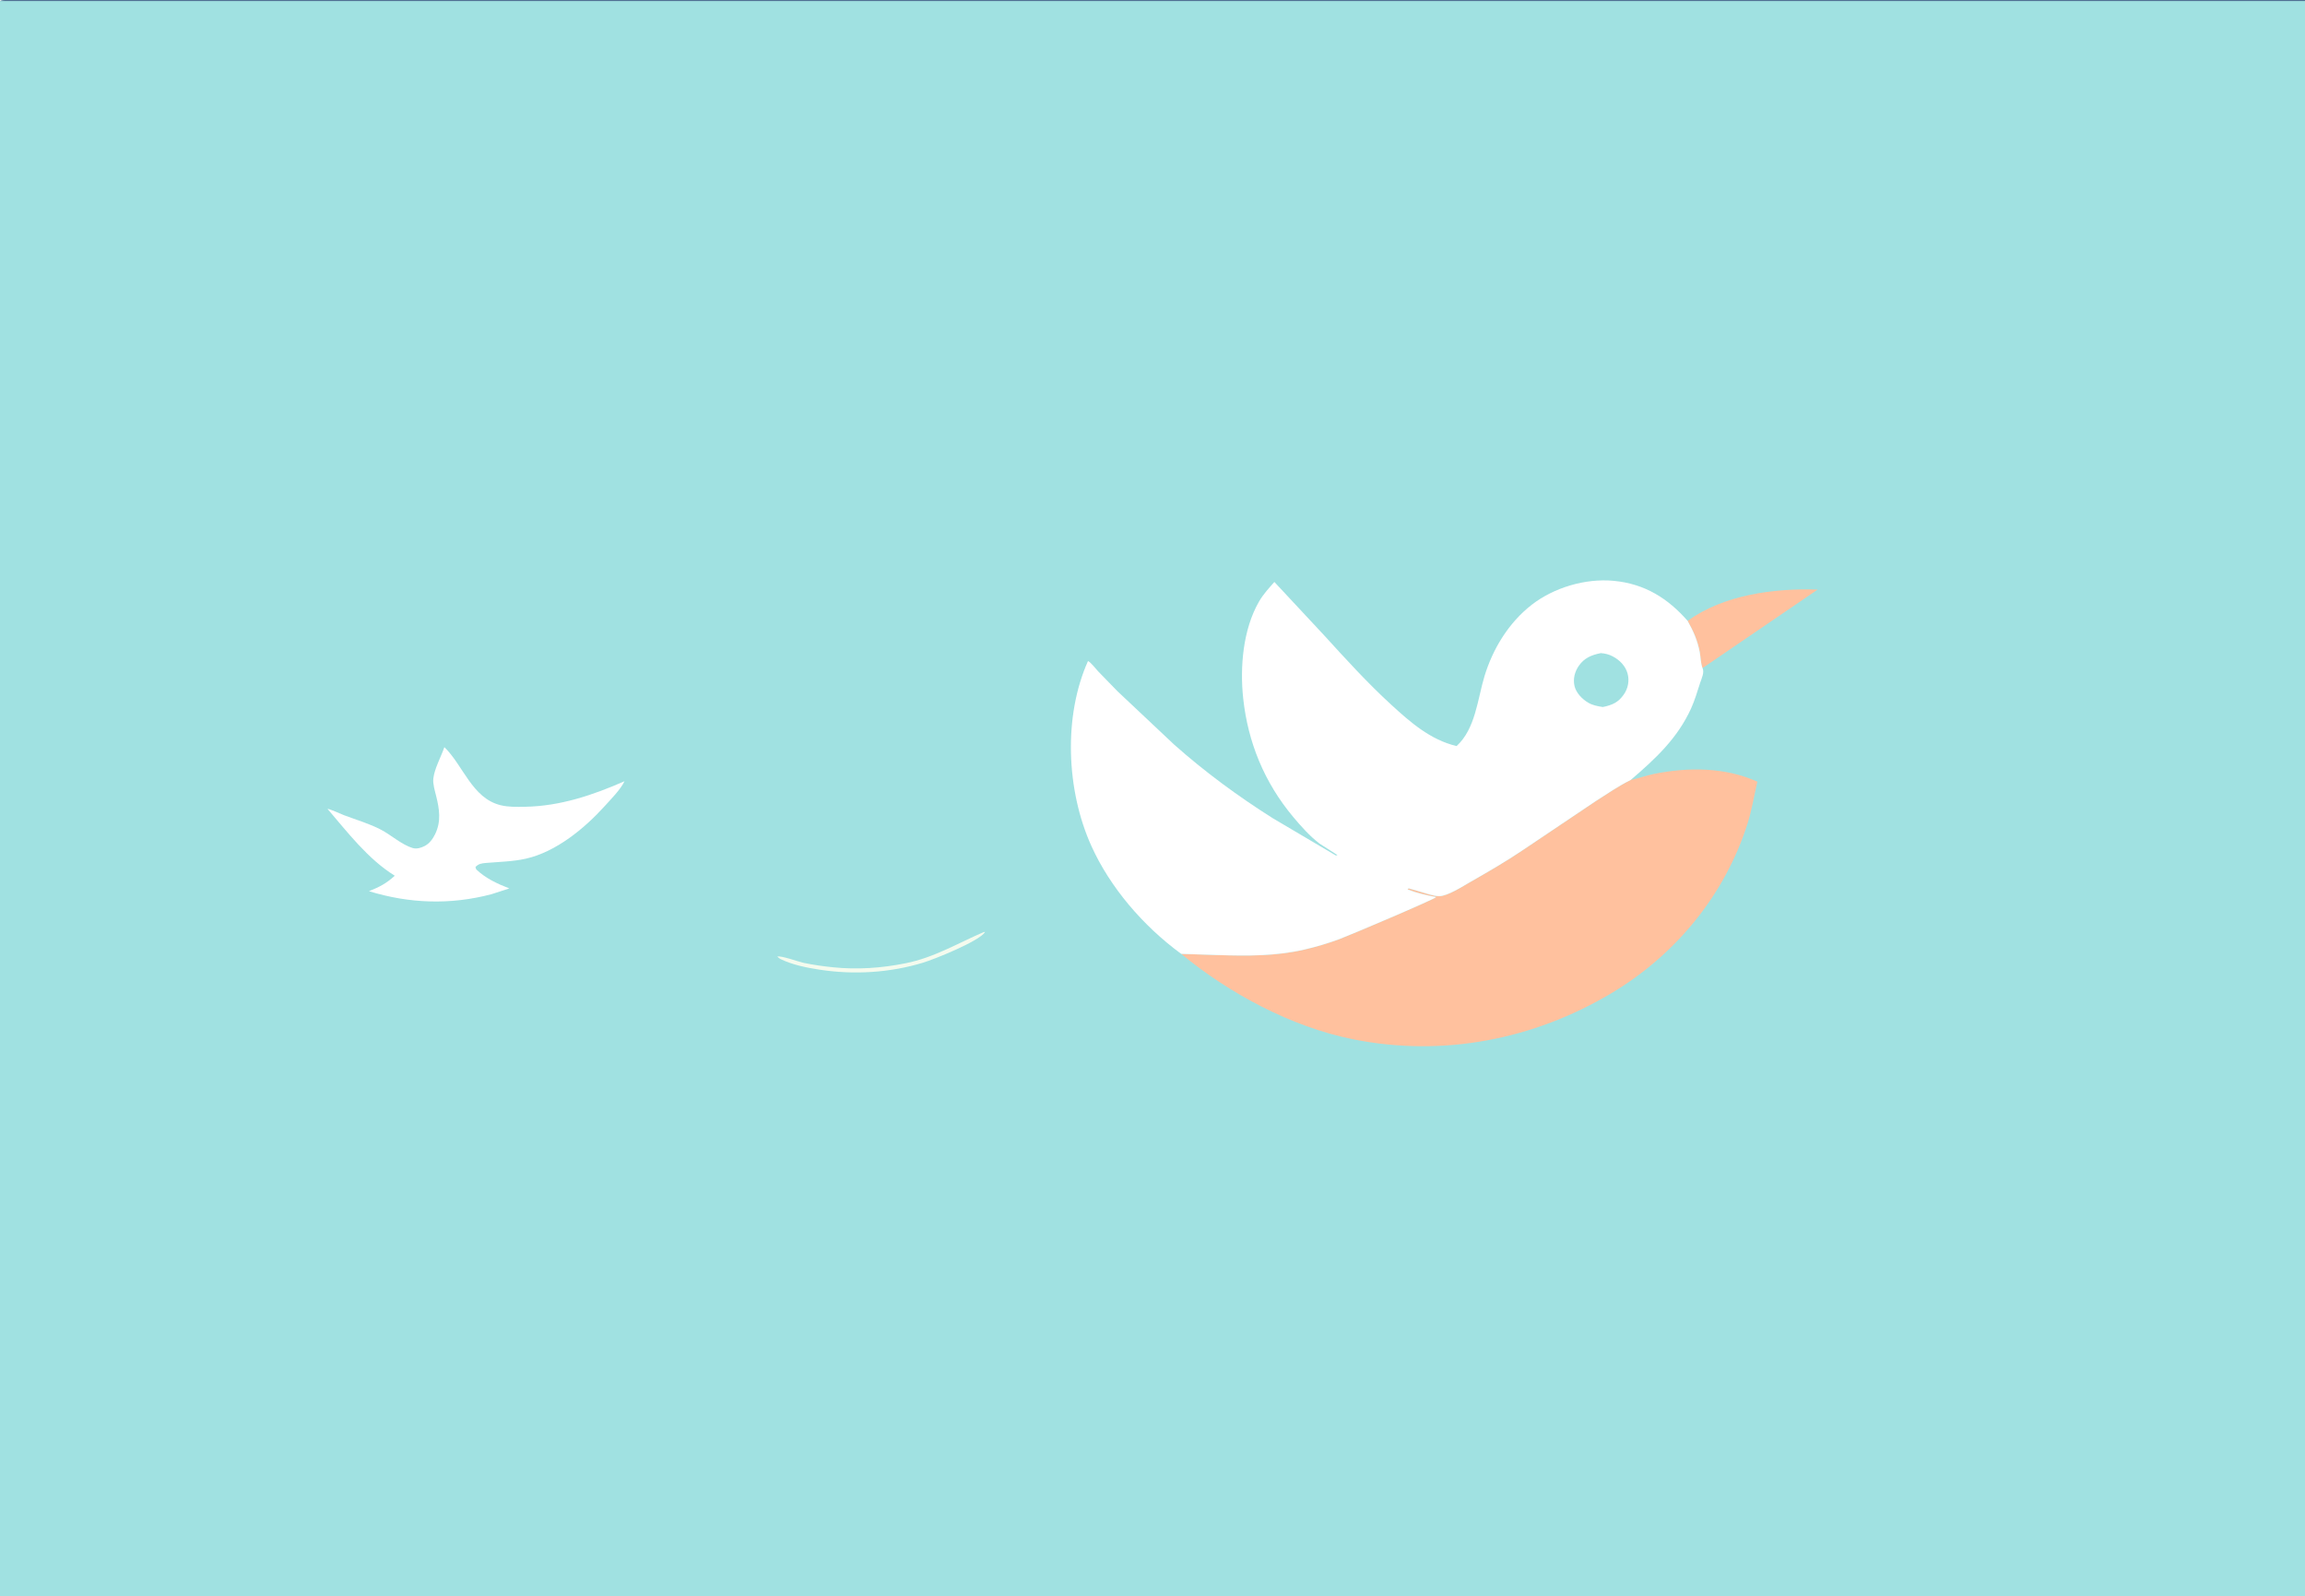
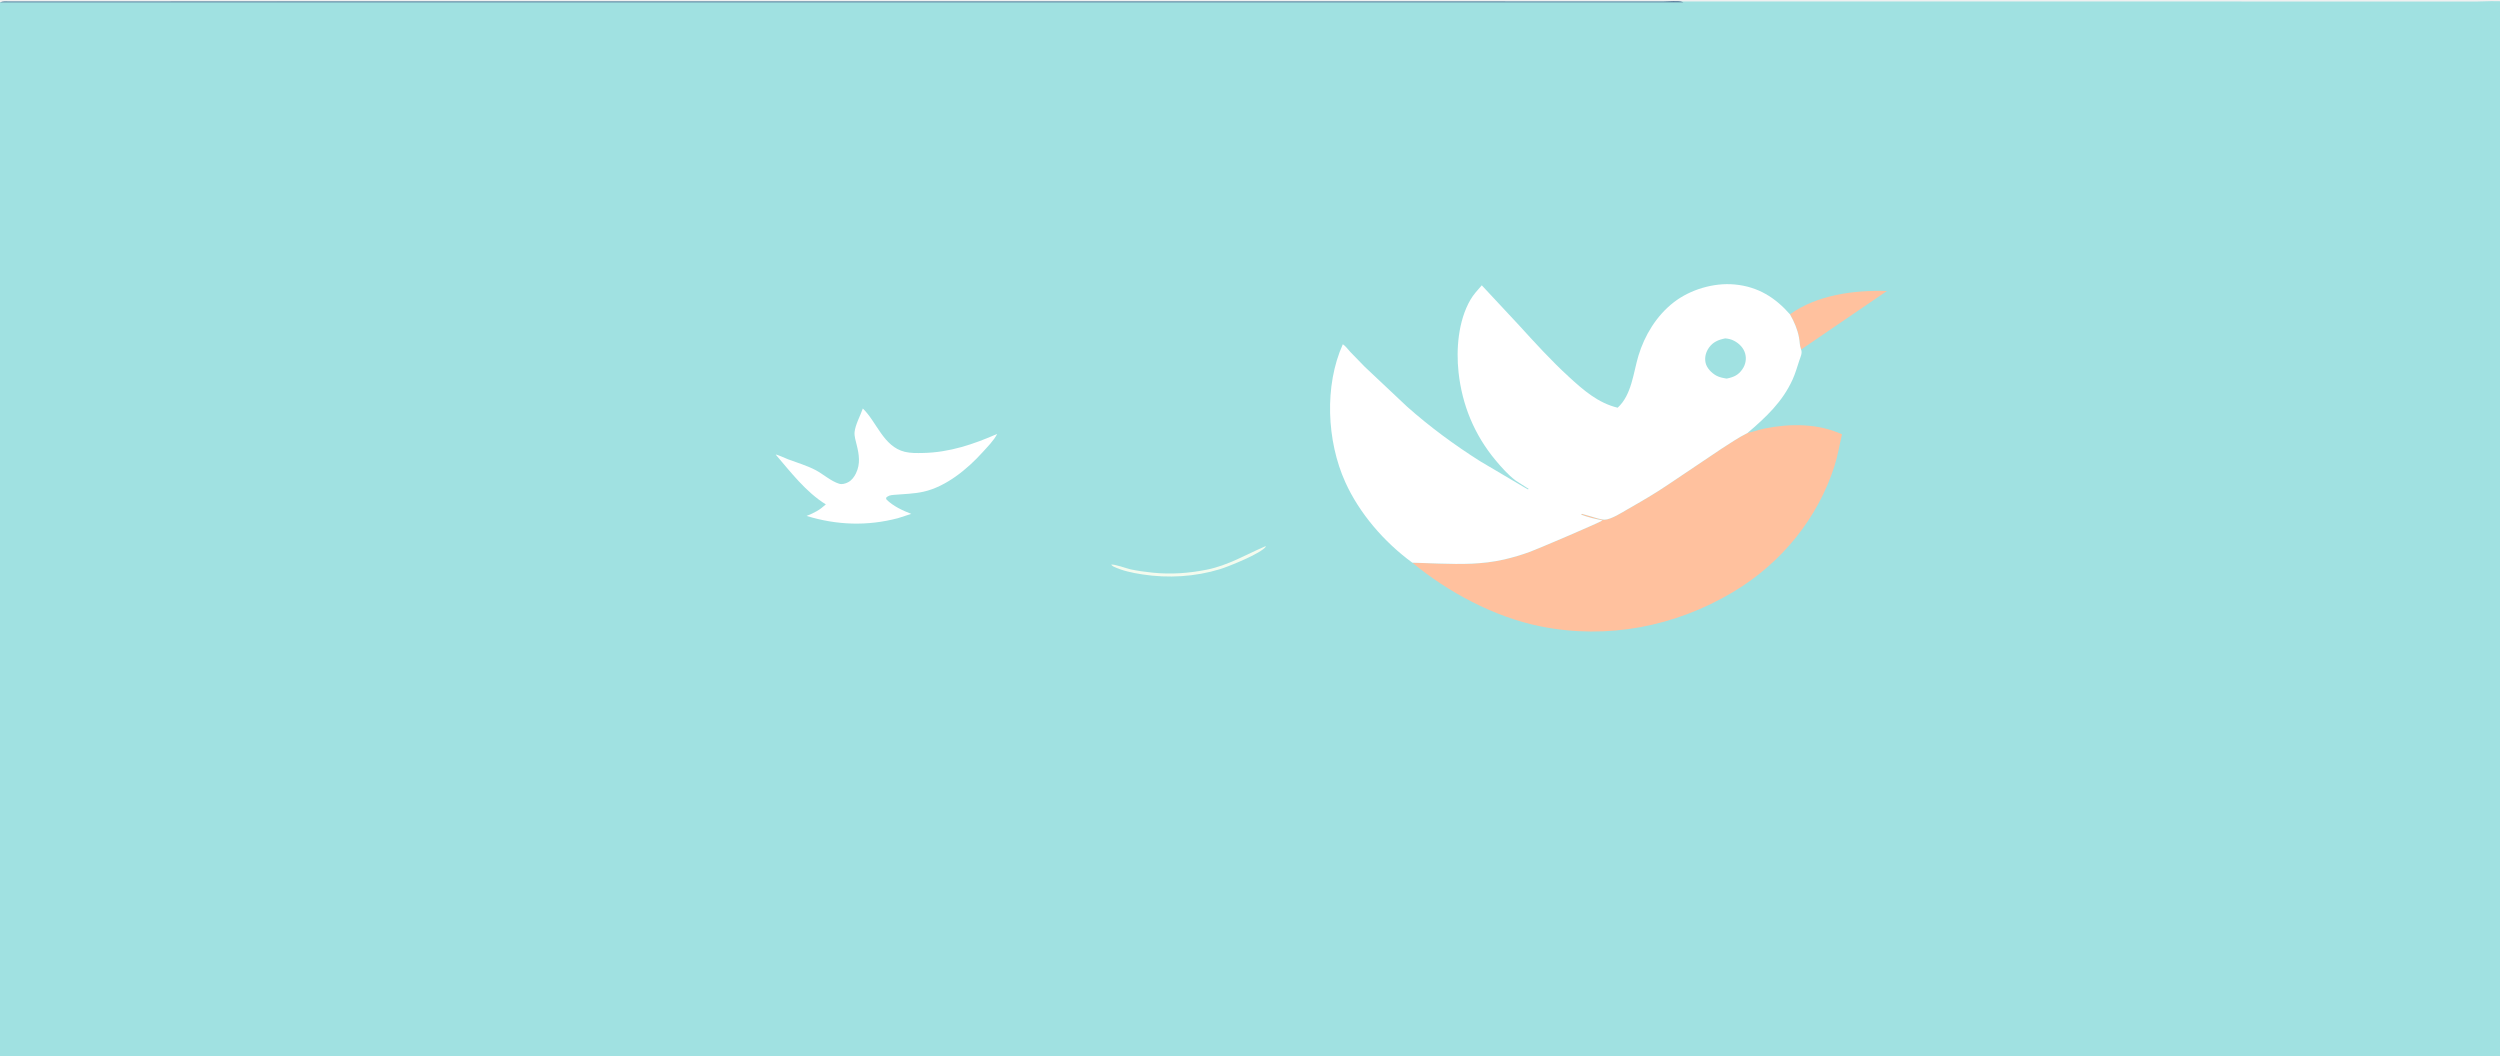
- <svg xmlns="http://www.w3.org/2000/svg" width="302" height="209">
-   <path fill="#A0E1E1" transform="scale(0.295892 0.272422)" d="M0 0.5C1.742 -0.289 3.722 -0.014 5.604 -0.015L16.242 -0.017L52.967 -0.024L188.528 -0.047L836.531 -0.047L979.008 -0.022L1012.03 -0.017C1014.82 -0.016 1021.03 -0.758 1023.45 0.25L1024 0.5L1024 768L-0 768L0 0.5Z" />
-   <path fill="#F4FBEE" transform="scale(0.295892 0.272422)" d="M435.612 448.25L436.197 448.258C433.532 452.737 413.653 461.361 408.818 462.959C394.01 467.855 378.119 468.907 362.764 466.33C356.788 465.328 351.007 464.026 345.582 461.25C345.023 460.886 344.656 460.527 344.192 460.055C345.818 459.441 353.563 462.563 355.821 463.076C360.117 464.053 364.524 464.721 368.903 465.207C379.703 466.407 390.345 465.579 400.956 463.277C413.666 460.519 424.05 453.651 435.612 448.25Z" />
-   <path fill="#507093" transform="scale(0.295892 0.272422)" d="M0 0.5C1.742 -0.289 3.722 -0.014 5.604 -0.015L16.242 -0.017L52.967 -0.024L188.528 -0.047L836.531 -0.047L979.008 -0.022L1012.03 -0.017C1014.82 -0.016 1021.03 -0.758 1023.45 0.25L1024 0.5L0 0.5Z" />
-   <path fill="#FFC19E" transform="scale(0.295892 0.272422)" d="M747.276 298.588C763.129 286.139 785.277 282.844 804.849 283.553L753.882 321.298C753.034 319.017 753.065 316.033 752.641 313.609C751.676 308.095 749.828 303.519 747.276 298.588Z" />
-   <path fill="white" transform="scale(0.295892 0.272422)" d="M196.764 359.32C205.074 368.034 209.001 383.87 221.645 387.25C225.161 388.19 228.859 388.08 232.474 388.01C248.106 387.707 262.565 382.377 276.534 375.721C274.683 379.852 270.568 384.305 267.636 387.825C258.943 398.263 246.269 409.715 232.814 412.98C227.077 414.373 221.106 414.47 215.252 415.016C213.28 415.2 211.847 415.4 210.522 417L210.862 418.115C215.003 422.402 220.094 424.988 225.521 427.28L217.593 430.07C199.392 435.258 181.329 434.594 163.373 428.61C168.111 426.562 171.124 424.82 174.808 421.174C162.92 413.165 153.843 400.192 145.038 389.043C145.691 388.861 151.33 391.658 152.35 392.075C157.82 394.313 163.414 396.057 168.594 398.974C173.123 401.523 177.907 406.295 182.75 407.855C184.491 408.416 186.466 407.757 188 406.897C190.208 405.66 191.667 403.421 192.68 401.164C195.442 395.008 194.552 389.045 193.109 382.742C192.541 380.261 191.615 377.01 191.875 374.458C192.372 369.59 195.287 364.048 196.764 359.32Z" />
-   <path fill="#FFC19E" transform="scale(0.295892 0.272422)" d="M722.093 375.098C725.594 374.336 728.865 372.976 732.363 372.21C747.597 368.878 763.954 368.944 778.159 375.951C776.69 382.742 775.708 389.572 773.75 396.259C763.992 429.586 742.648 458.853 713.35 477.782C679.158 499.873 639.155 508.511 599.238 499.853C571.6 493.859 543.959 477.532 523.034 458.751L539.153 459.318C552.152 459.785 564.804 459.864 577.511 456.702C582.73 455.403 588.009 453.69 593.004 451.69C597.303 449.968 635.299 432.468 635.914 431.448C631.63 430.542 627.288 429.487 623.255 427.75L623.75 427.255L628.253 428.657C630.69 429.39 634.756 431.017 637.216 431.007C641.013 430.993 647.805 426.187 650.996 424.211C659.121 419.18 667.216 414.09 674.91 408.411L706.706 385.209C711.766 381.711 716.662 378.019 722.093 375.098Z" />
-   <path fill="white" transform="scale(0.295892 0.272422)" d="M523.034 458.751C506.117 445.311 491.535 426.76 483.25 406.852C472.194 380.285 470.731 344.596 481.775 317.888C483.437 319.033 484.854 321.252 486.196 322.809L494.732 332.356L519.889 358.085C533.316 371.058 548.05 382.86 563.444 393.422L591.5 411.424L592.225 411.25L584.28 405.708C579.983 402.146 576.036 397.333 572.625 392.906C559.773 376.225 552.585 356.907 550.491 335.991C548.988 320.979 550.334 302.728 557.521 289.25C559.341 285.837 561.852 282.87 564.286 279.885L586.247 305.469C595.864 316.934 605.499 328.46 616.121 339.016C624.461 347.304 633.277 355.786 644.963 358.814C653.345 350.549 654.271 336.114 657.317 325.227C660.952 312.232 667.91 299.539 678.343 290.776C687.971 282.69 701.878 278.056 714.478 279.337C728.463 280.759 738.624 287.905 747.276 298.588C749.828 303.519 751.676 308.095 752.641 313.609C753.065 316.033 753.034 319.017 753.882 321.298C754.756 323.472 753.517 326.095 752.861 328.248C751.567 332.494 750.491 336.718 748.761 340.823C742.764 355.049 733.197 364.777 722.093 375.098C716.662 378.019 711.766 381.711 706.706 385.209L674.91 408.411C667.216 414.09 659.121 419.18 650.996 424.211C647.805 426.187 641.013 430.993 637.216 431.007C634.756 431.017 630.69 429.39 628.253 428.657L623.75 427.255L623.255 427.75C627.288 429.487 631.63 430.542 635.914 431.448C635.299 432.468 597.303 449.968 593.004 451.69C588.009 453.69 582.73 455.403 577.511 456.702C564.804 459.864 552.152 459.785 539.153 459.318L523.034 458.751Z" />
-   <path fill="#A0E1E1" transform="scale(0.295892 0.272422)" d="M708.836 314.104C710.771 314.278 712.416 314.708 714.119 315.678C717.274 317.474 719.789 320.365 720.683 323.938C721.546 327.385 720.925 331.024 719.012 334.011C716.59 337.794 713.956 339.084 709.715 340.037C707.52 339.647 705.437 339.264 703.505 338.101C700.654 336.384 697.877 333.23 697.185 329.917C696.467 326.475 697.273 323.005 699.177 320.086C701.566 316.425 704.716 315.009 708.836 314.104Z" />
+ <svg xmlns="http://www.w3.org/2000/svg" width="450" height="190" stroke="null" style="vector-effect: non-scaling-stroke;">
+   <g stroke="null">
+     <path stroke="null" id="svg_1" d="m0,0.505c2.594,-0.794 5.542,-0.517 8.344,-0.519l15.84,-0.002l54.683,-0.007l201.847,-0.023l964.863,0l212.145,0.024l49.169,0.006c4.154,0.001 13.401,-0.746 17.004,0.268l0.819,0.252l0,772.495l-1524.714,0l0,-772.495z" transform="translate(0 0.278898) scale(0.295892 0.272422)" fill="#A0E1E1" />
+     <path stroke="null" id="svg_3" d="m0,0.5c1.742,-0.789 3.722,-0.514 5.604,-0.515l10.638,-0.002l36.725,-0.007l135.561,-0.022l648.003,0l142.477,0.024l33.022,0.006c2.79,0.001 9,-0.741 11.42,0.267l0.55,0.25l-1024,0z" transform="translate(0 0.278898) scale(0.295892 0.272422)" fill="#507093" />
+     <g stroke="null" id="svg_9">
+       <path stroke="null" id="svg_2" d="m609.054,363.312l0.599,0.008c-2.73,4.589 -23.097,13.424 -28.051,15.062c-15.171,5.016 -31.452,6.094 -47.184,3.454c-6.123,-1.027 -12.045,-2.361 -17.603,-5.205c-0.573,-0.373 -0.949,-0.741 -1.424,-1.224c1.666,-0.629 9.601,2.57 11.914,3.095c4.401,1.001 8.916,1.685 13.403,2.183c11.065,1.229 21.968,0.381 32.839,-1.977c13.022,-2.826 23.66,-9.862 35.506,-15.396z" transform="translate(47.5 -0.625) scale(0.295892 0.272422)" fill="#F4FBEE" />
+       <path stroke="null" id="svg_4" d="m928.362,209.979c16.242,-12.754 38.933,-16.13 58.985,-15.404l-52.217,38.671c-0.869,-2.337 -0.837,-5.394 -1.271,-7.878c-0.989,-5.649 -2.882,-10.337 -5.497,-15.389z" transform="translate(47.5 -0.625) scale(0.295892 0.272422)" fill="#FFC19E" />
+       <path stroke="null" id="svg_5" d="m364.347,272.201c8.514,8.928 12.537,25.152 25.491,28.615c3.602,0.963 7.391,0.85 11.095,0.779c16.015,-0.31 30.829,-5.771 45.141,-12.59c-1.896,4.232 -6.112,8.795 -9.116,12.401c-8.906,10.694 -21.891,22.427 -35.676,25.772c-5.878,1.427 -11.995,1.527 -17.993,2.086c-2.02,0.189 -3.489,0.393 -4.846,2.033l0.348,1.142c4.243,4.392 9.458,7.042 15.019,9.39l-8.122,2.858c-18.647,5.315 -37.153,4.635 -55.55,-1.496c4.854,-2.098 7.941,-3.883 11.715,-7.618c-12.18,-8.205 -21.479,-21.497 -30.5,-32.919c0.669,-0.186 6.446,2.679 7.491,3.106c5.604,2.293 11.335,4.08 16.642,7.068c4.64,2.612 9.541,7.501 14.503,9.099c1.784,0.575 3.807,-0.1 5.379,-0.982c2.262,-1.267 3.757,-3.561 4.795,-5.874c2.83,-6.307 1.918,-12.416 0.44,-18.874c-0.582,-2.542 -1.531,-5.873 -1.264,-8.487c0.509,-4.987 3.496,-10.665 5.009,-15.509z" transform="translate(47.5 -0.625) scale(0.295892 0.272422)" fill="white" />
+       <path stroke="null" id="svg_6" d="m902.561,288.366c3.587,-0.781 6.938,-2.174 10.522,-2.959c15.608,-3.414 32.366,-3.346 46.919,3.833c-1.505,6.958 -2.511,13.955 -4.517,20.806c-9.997,34.144 -31.865,64.129 -61.881,83.523c-35.031,22.633 -76.015,31.483 -116.911,22.612c-28.316,-6.141 -56.635,-22.868 -78.073,-42.11l16.514,0.581c13.318,0.478 26.28,0.559 39.299,-2.68c5.347,-1.331 10.755,-3.086 15.873,-5.135c4.404,-1.764 43.332,-19.693 43.962,-20.738c-4.389,-0.928 -8.838,-2.009 -12.97,-3.789l0.507,-0.507l4.613,1.436c2.497,0.751 6.662,2.418 9.183,2.408c3.89,-0.014 10.849,-4.938 14.118,-6.963c8.324,-5.154 16.618,-10.369 24.501,-16.188l32.576,-23.771c5.184,-3.584 10.2,-7.366 15.764,-10.359z" transform="translate(47.5 -0.625) scale(0.295892 0.272422)" fill="#FFC19E" />
+       <path stroke="null" id="svg_7" d="m698.62,374.071c-17.332,-13.77 -32.272,-32.776 -40.76,-53.172c-11.327,-27.219 -12.826,-63.783 -1.511,-91.146c1.703,1.173 3.155,3.447 4.529,5.042l8.745,9.781l25.774,26.36c13.756,13.291 28.852,25.383 44.623,36.204l28.744,18.444l0.743,-0.178l-8.14,-5.678c-4.402,-3.649 -8.446,-8.58 -11.941,-13.116c-13.167,-17.09 -20.532,-36.882 -22.677,-58.311c-1.54,-15.38 -0.161,-34.079 7.202,-47.887c1.865,-3.497 4.437,-6.536 6.931,-9.595l22.5,26.212c9.853,11.746 19.724,23.555 30.607,34.37c8.545,8.491 17.577,17.181 29.549,20.284c8.588,-8.468 9.536,-23.257 12.657,-34.411c3.724,-13.314 10.853,-26.318 21.542,-35.296c9.864,-8.284 24.112,-13.032 37.021,-11.72c14.328,1.457 24.738,8.778 33.602,19.723c2.615,5.052 4.508,9.74 5.497,15.389c0.434,2.483 0.403,5.541 1.271,7.878c0.895,2.227 -0.374,4.915 -1.046,7.12c-1.326,4.35 -2.428,8.678 -4.201,12.883c-6.144,14.575 -15.946,24.542 -27.322,35.116c-5.564,2.993 -10.58,6.775 -15.764,10.359l-32.576,23.771c-7.883,5.818 -16.176,11.033 -24.501,16.188c-3.269,2.024 -10.228,6.948 -14.118,6.963c-2.52,0.01 -6.686,-1.657 -9.183,-2.408l-4.613,-1.436l-0.507,0.507c4.132,1.78 8.58,2.86 12.97,3.789c-0.63,1.045 -39.558,18.974 -43.962,20.738c-5.118,2.049 -10.526,3.804 -15.873,5.135c-13.019,3.24 -25.981,3.159 -39.299,2.68l-16.514,-0.581z" transform="translate(47.5 -0.625) scale(0.295892 0.272422)" fill="white" />
+       <path stroke="null" id="svg_8" d="m888.979,225.876c1.982,0.178 3.668,0.619 5.413,1.613c3.232,1.84 5.809,4.802 6.725,8.463c0.884,3.532 0.248,7.26 -1.712,10.32c-2.481,3.876 -5.18,5.197 -9.525,6.174c-2.249,-0.4 -4.383,-0.792 -6.362,-1.983c-2.921,-1.759 -5.766,-4.99 -6.475,-8.385c-0.736,-3.526 0.09,-7.082 2.041,-10.072c2.448,-3.751 5.675,-5.202 9.896,-6.129z" transform="translate(47.5 -0.625) scale(0.295892 0.272422)" fill="#A0E1E1" />
+     </g>
+   </g>
</svg>
